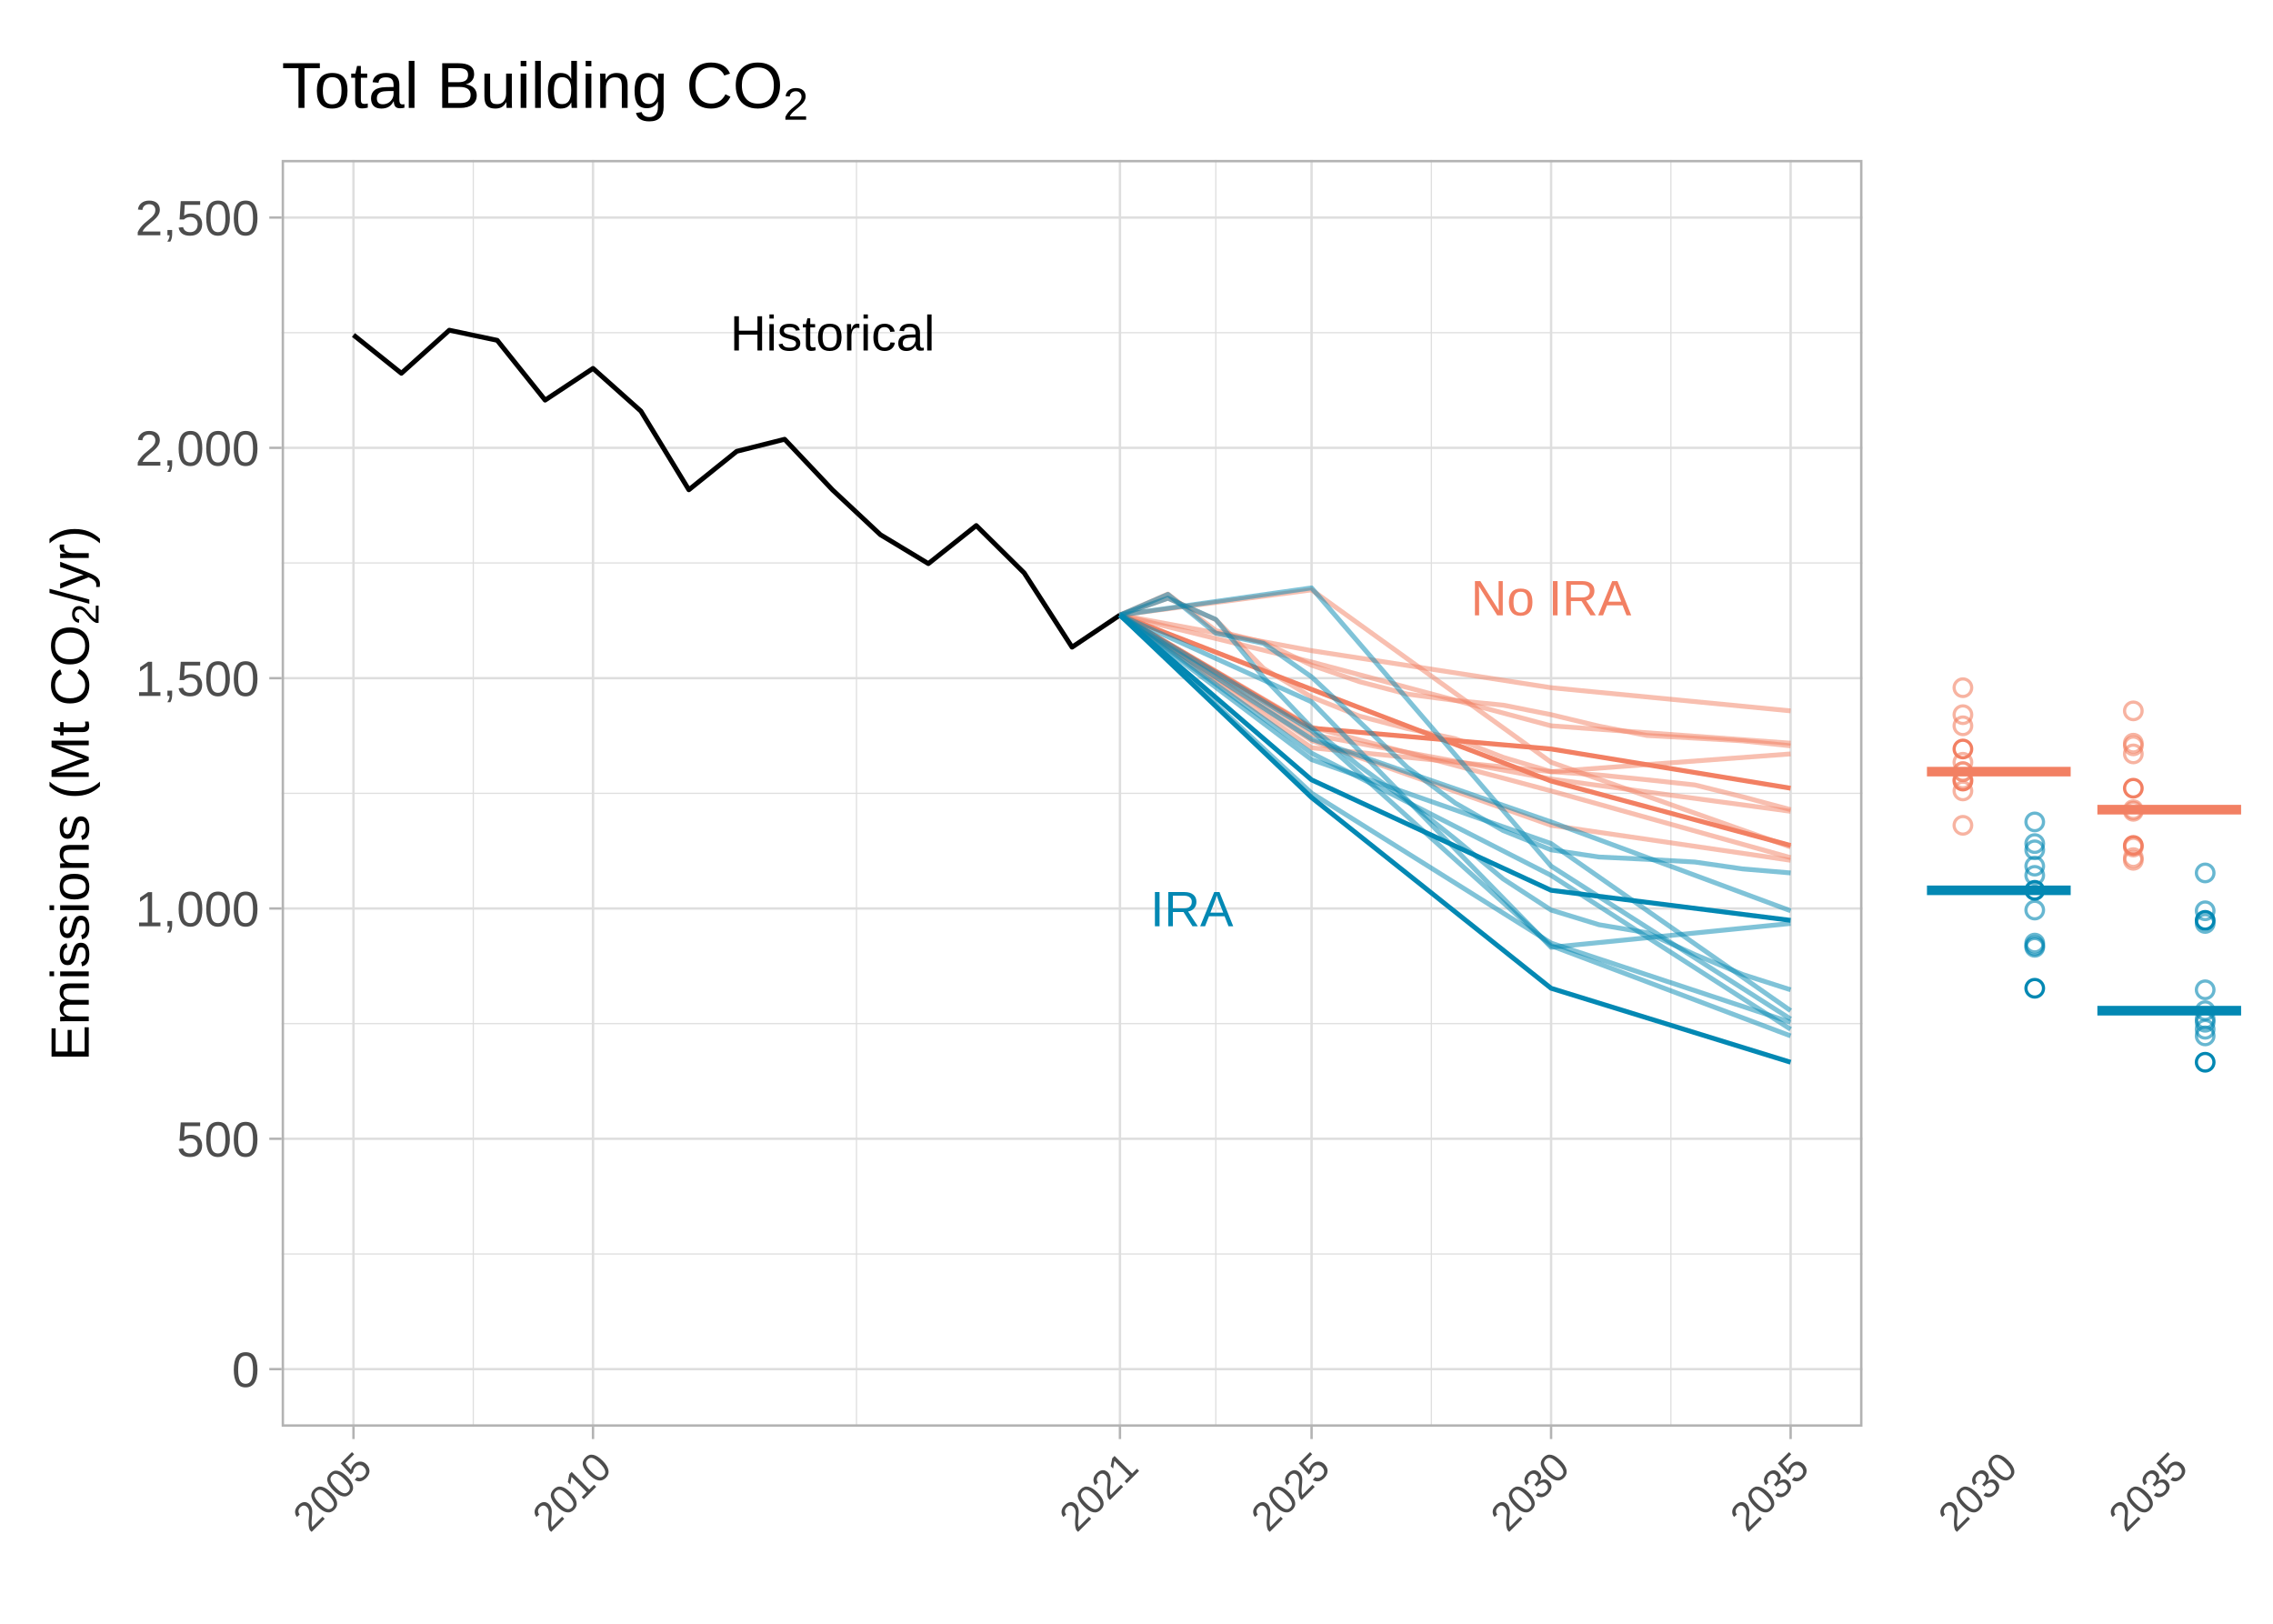
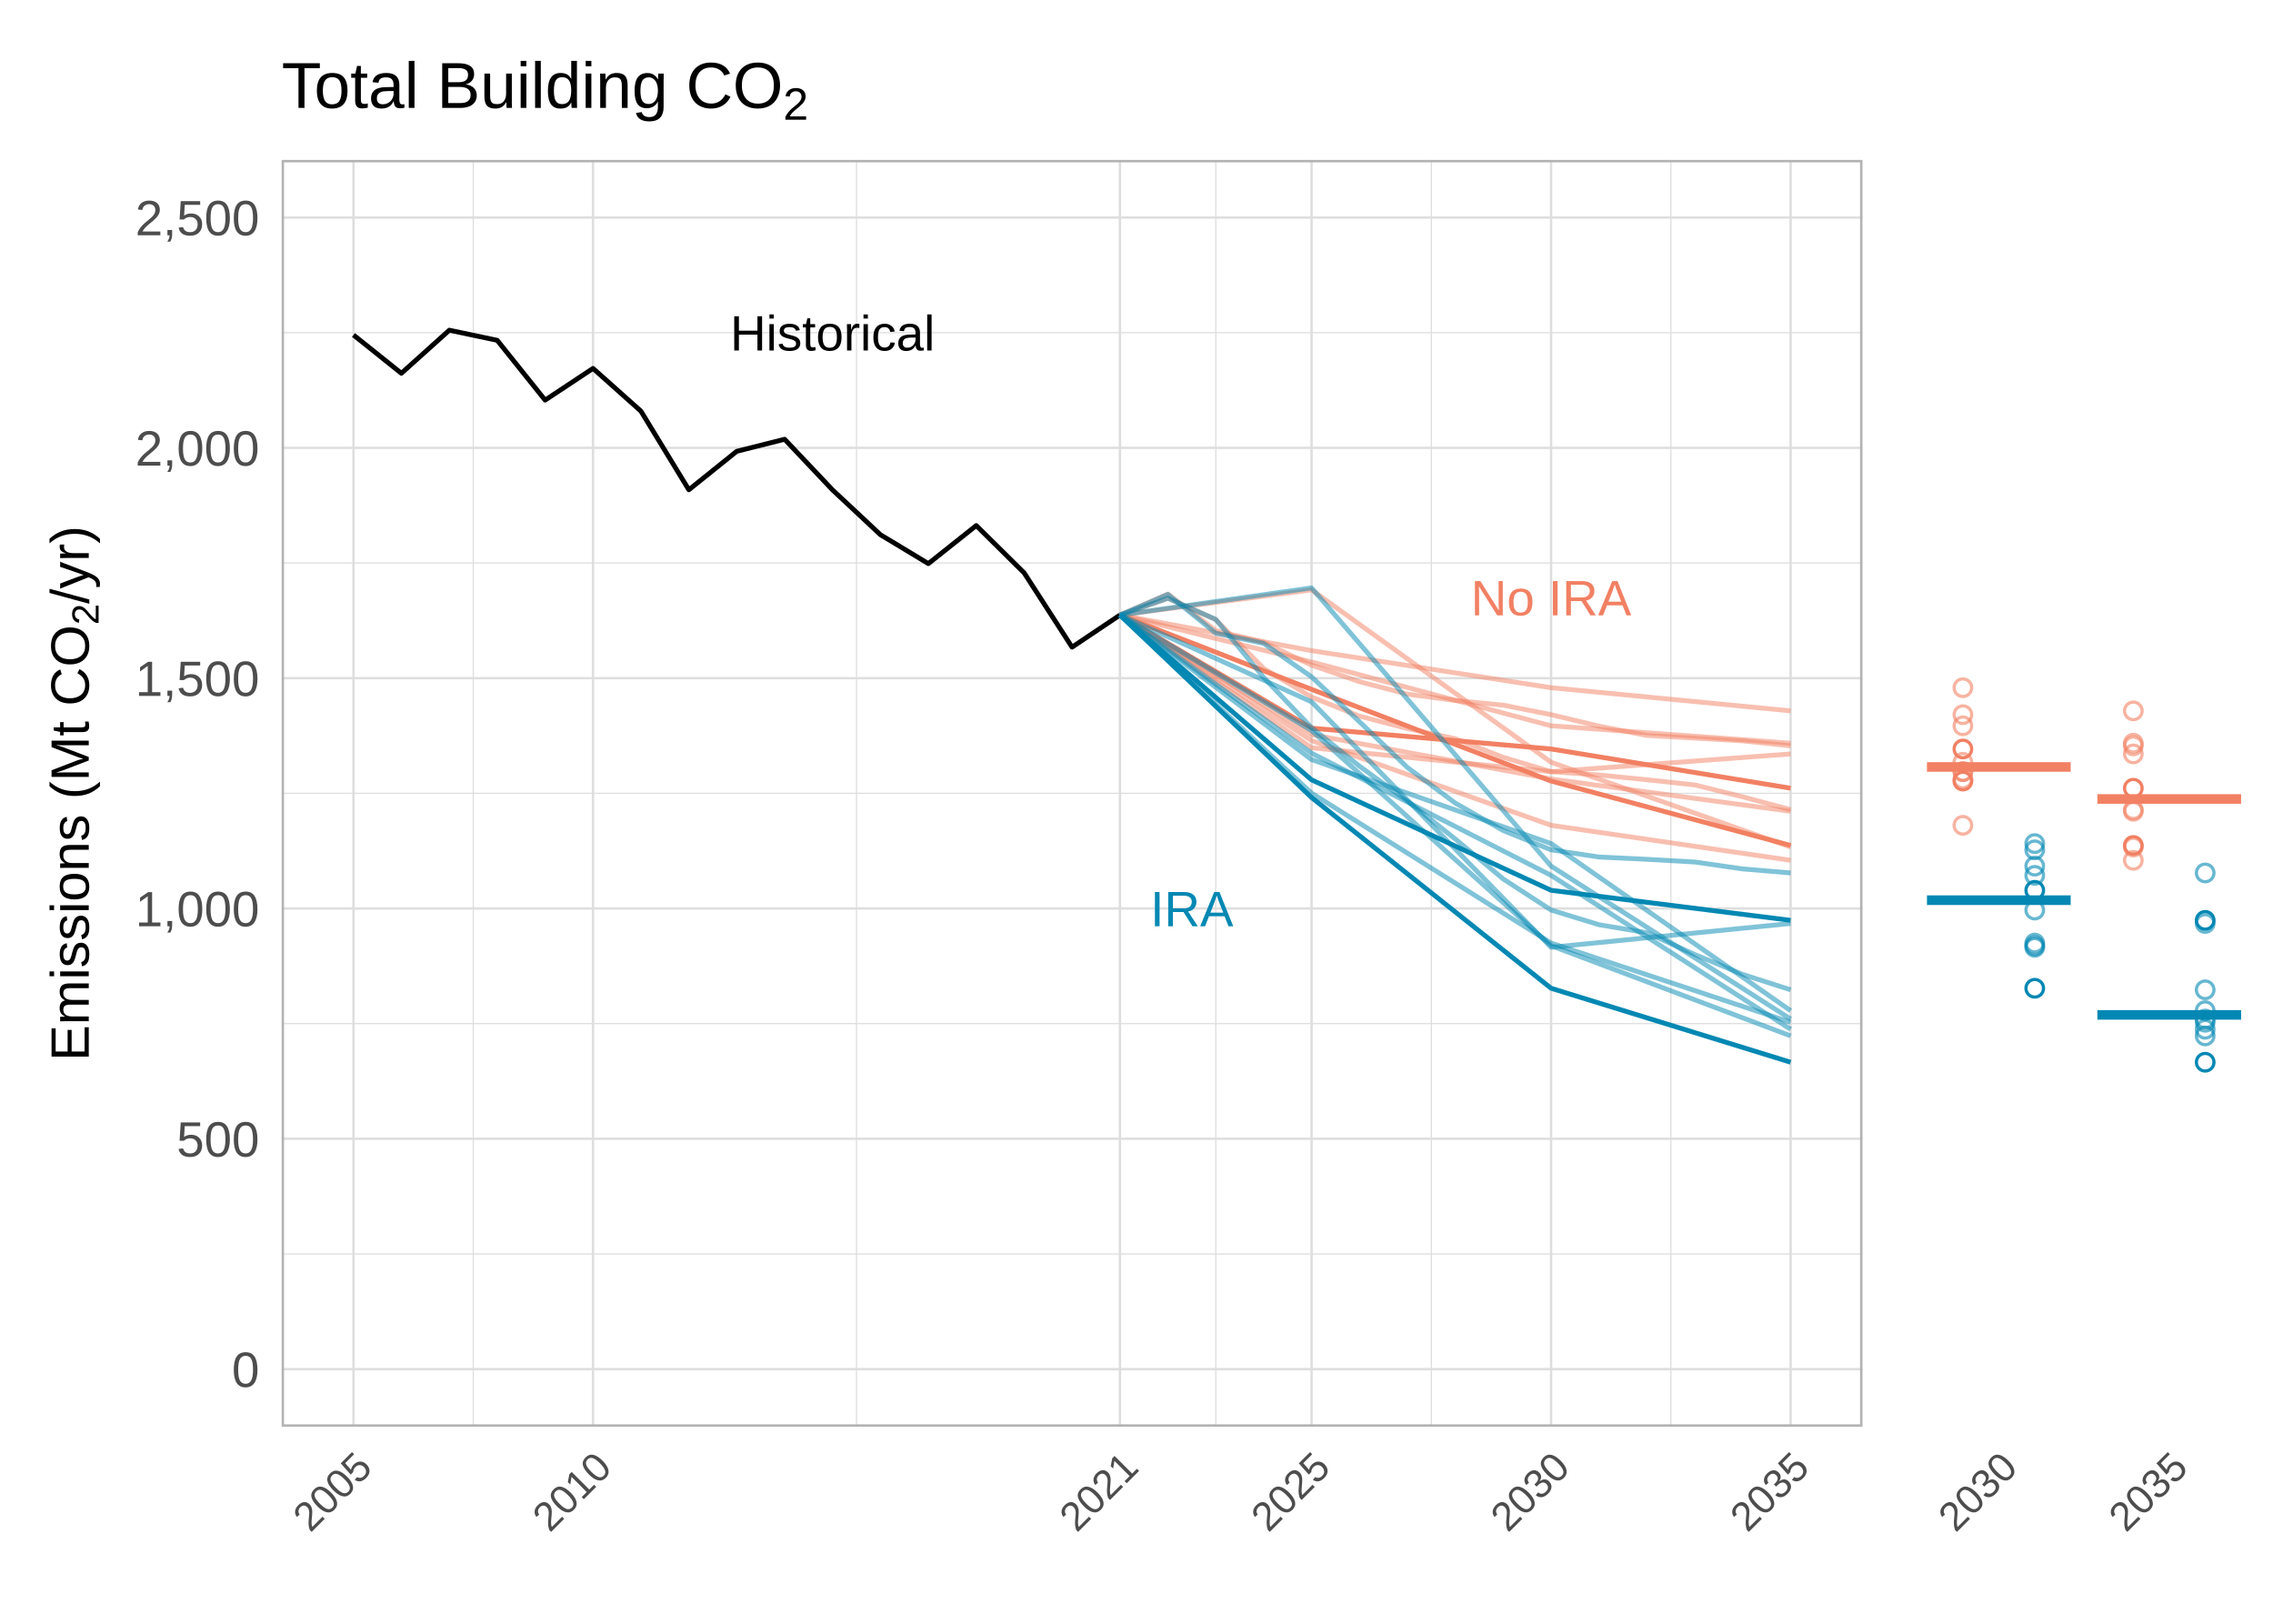
<svg xmlns="http://www.w3.org/2000/svg" class="svglite" width="504.00pt" height="360.00pt" viewBox="0 0 504.00 360.00">
  <defs>
    <style type="text/css">
    .svglite line, .svglite polyline, .svglite polygon, .svglite path, .svglite rect, .svglite circle {
      fill: none;
      stroke: #000000;
      stroke-linecap: round;
      stroke-linejoin: round;
      stroke-miterlimit: 10.00;
    }
    .svglite text {
      white-space: pre;
    }
  </style>
  </defs>
  <rect width="100%" height="100%" style="stroke: none; fill: #FFFFFF;" />
  <defs>
    <clipPath id="cpMC4wMHw1MDQuMDB8MC4wMHwzNjAuMDA=">
      <rect x="0.00" y="0.00" width="504.00" height="360.00" />
    </clipPath>
  </defs>
  <g clip-path="url(#cpMC4wMHw1MDQuMDB8MC4wMHwzNjAuMDA=)">
    <rect x="0" y="0.00" width="504.00" height="360.00" style="stroke-width: 1.07; stroke: #FFFFFF; fill: #FFFFFF;" />
  </g>
  <defs>
    <clipPath id="cpNS40OHw0MjIuOTR8NS40OHwzNTQuNTI=">
      <rect x="5.48" y="5.48" width="417.46" height="349.04" />
    </clipPath>
  </defs>
  <g clip-path="url(#cpNS40OHw0MjIuOTR8NS40OHwzNTQuNTI=)">
    <rect x="5.48" y="5.48" width="417.46" height="349.04" style="stroke-width: 1.07; stroke: #FFFFFF; fill: #FFFFFF;" />
  </g>
  <g clip-path="url(#cpMC4wMHw1MDQuMDB8MC4wMHwzNjAuMDA=)">
</g>
  <defs>
    <clipPath id="cpNjIuNDV8NDEyLjk3fDM1LjQ2fDMxNi4zMg==">
      <rect x="62.45" y="35.46" width="350.52" height="280.86" />
    </clipPath>
  </defs>
  <g clip-path="url(#cpNjIuNDV8NDEyLjk3fDM1LjQ2fDMxNi4zMg==)">
    <rect x="62.45" y="35.46" width="350.52" height="280.86" style="stroke-width: 1.07; stroke: none; fill: #FFFFFF;" />
    <polyline points="62.45,278.02 412.97,278.02 " style="stroke-width: 0.27; stroke: #DEDEDE; stroke-linecap: butt;" />
    <polyline points="62.45,226.95 412.97,226.95 " style="stroke-width: 0.27; stroke: #DEDEDE; stroke-linecap: butt;" />
    <polyline points="62.45,175.89 412.97,175.89 " style="stroke-width: 0.27; stroke: #DEDEDE; stroke-linecap: butt;" />
    <polyline points="62.45,124.82 412.97,124.82 " style="stroke-width: 0.27; stroke: #DEDEDE; stroke-linecap: butt;" />
    <polyline points="62.45,73.76 412.97,73.76 " style="stroke-width: 0.27; stroke: #DEDEDE; stroke-linecap: butt;" />
    <polyline points="104.94,316.32 104.94,35.46 " style="stroke-width: 0.27; stroke: #DEDEDE; stroke-linecap: butt;" />
    <polyline points="189.91,316.32 189.91,35.46 " style="stroke-width: 0.27; stroke: #DEDEDE; stroke-linecap: butt;" />
    <polyline points="269.58,316.32 269.58,35.46 " style="stroke-width: 0.27; stroke: #DEDEDE; stroke-linecap: butt;" />
    <polyline points="317.38,316.32 317.38,35.46 " style="stroke-width: 0.27; stroke: #DEDEDE; stroke-linecap: butt;" />
    <polyline points="370.49,316.32 370.49,35.46 " style="stroke-width: 0.27; stroke: #DEDEDE; stroke-linecap: butt;" />
    <polyline points="62.45,303.55 412.97,303.55 " style="stroke-width: 0.53; stroke: #DEDEDE; stroke-linecap: butt;" />
    <polyline points="62.45,252.48 412.97,252.48 " style="stroke-width: 0.53; stroke: #DEDEDE; stroke-linecap: butt;" />
    <polyline points="62.45,201.42 412.97,201.42 " style="stroke-width: 0.53; stroke: #DEDEDE; stroke-linecap: butt;" />
    <polyline points="62.45,150.36 412.97,150.36 " style="stroke-width: 0.53; stroke: #DEDEDE; stroke-linecap: butt;" />
    <polyline points="62.45,99.29 412.97,99.29 " style="stroke-width: 0.53; stroke: #DEDEDE; stroke-linecap: butt;" />
    <polyline points="62.45,48.23 412.97,48.23 " style="stroke-width: 0.53; stroke: #DEDEDE; stroke-linecap: butt;" />
    <polyline points="78.38,316.32 78.38,35.46 " style="stroke-width: 0.53; stroke: #DEDEDE; stroke-linecap: butt;" />
    <polyline points="131.49,316.32 131.49,35.46 " style="stroke-width: 0.53; stroke: #DEDEDE; stroke-linecap: butt;" />
    <polyline points="248.33,316.32 248.33,35.46 " style="stroke-width: 0.53; stroke: #DEDEDE; stroke-linecap: butt;" />
    <polyline points="290.82,316.32 290.82,35.46 " style="stroke-width: 0.53; stroke: #DEDEDE; stroke-linecap: butt;" />
    <polyline points="343.93,316.32 343.93,35.46 " style="stroke-width: 0.53; stroke: #DEDEDE; stroke-linecap: butt;" />
    <polyline points="397.04,316.32 397.04,35.46 " style="stroke-width: 0.53; stroke: #DEDEDE; stroke-linecap: butt;" />
    <polyline points="78.38,74.27 89.00,82.76 99.63,73.21 110.25,75.45 120.87,88.71 131.49,81.68 142.11,91.15 152.74,108.59 163.36,100.06 173.98,97.39 184.60,108.62 195.22,118.55 205.85,124.96 216.47,116.52 227.09,127.02 237.71,143.48 248.33,136.36 " style="stroke-width: 1.07; stroke-linecap: butt;" />
    <polyline points="248.33,136.36 290.82,152.84 343.93,173.17 397.04,187.45 " style="stroke-width: 1.07; stroke: #F28063; stroke-linecap: butt;" />
    <polyline points="248.33,136.36 290.82,146.77 343.93,160.92 397.04,164.77 " style="stroke-width: 1.07; stroke: #F28063; stroke-opacity: 0.50; stroke-linecap: butt;" />
    <polyline points="248.33,136.36 290.82,144.26 343.93,152.47 397.04,157.61 " style="stroke-width: 1.07; stroke: #F28063; stroke-opacity: 0.50; stroke-linecap: butt;" />
    <polyline points="248.33,136.36 290.82,161.44 343.93,166.06 397.04,174.76 " style="stroke-width: 1.07; stroke: #F28063; stroke-linecap: butt;" />
    <polyline points="248.33,136.36 290.82,165.79 343.93,171.09 397.04,167.15 " style="stroke-width: 1.07; stroke: #F28063; stroke-opacity: 0.50; stroke-linecap: butt;" />
    <polyline points="248.33,136.36 290.82,162.87 343.93,172.72 397.04,179.88 " style="stroke-width: 1.07; stroke: #F28063; stroke-opacity: 0.50; stroke-linecap: butt;" />
    <polyline points="248.33,136.36 258.96,132.64 269.58,137.38 280.20,148.21 290.82,154.55 301.44,158.77 312.06,161.54 322.69,163.78 333.31,167.91 343.93,171.08 354.55,171.82 365.17,172.88 375.80,174.03 386.42,176.67 397.04,179.51 " style="stroke-width: 1.07; stroke: #F28063; stroke-opacity: 0.50; stroke-linecap: butt;" />
    <polyline points="248.33,136.36 290.82,164.20 343.93,182.98 397.04,190.74 " style="stroke-width: 1.07; stroke: #F28063; stroke-opacity: 0.50; stroke-linecap: butt;" />
    <polyline points="248.33,136.36 290.82,130.78 343.93,169.00 397.04,187.80 " style="stroke-width: 1.07; stroke: #F28063; stroke-opacity: 0.50; stroke-linecap: butt;" />
-     <polyline points="248.33,136.36 290.82,161.21 343.93,175.36 397.04,190.15 " style="stroke-width: 1.07; stroke: #F28063; stroke-opacity: 0.50; stroke-linecap: butt;" />
    <polyline points="248.33,136.36 258.96,131.71 269.58,139.80 280.20,142.42 290.82,147.48 301.44,151.14 312.06,153.89 322.69,155.30 333.31,156.34 343.93,158.45 354.55,161.00 365.17,163.06 375.80,163.65 386.42,164.26 397.04,165.36 " style="stroke-width: 1.07; stroke: #F28063; stroke-opacity: 0.50; stroke-linecap: butt;" />
    <polyline points="248.33,136.36 290.82,176.82 343.93,219.11 397.04,235.51 " style="stroke-width: 1.07; stroke: #0388B3; stroke-linecap: butt;" />
    <polyline points="248.33,136.36 290.82,161.97 343.93,209.67 397.04,229.67 " style="stroke-width: 1.07; stroke: #0388B3; stroke-opacity: 0.50; stroke-linecap: butt;" />
    <polyline points="248.33,136.36 290.82,175.85 343.93,209.09 397.04,226.65 " style="stroke-width: 1.07; stroke: #0388B3; stroke-opacity: 0.50; stroke-linecap: butt;" />
    <polyline points="248.33,136.36 290.82,172.90 343.93,197.39 397.04,204.05 " style="stroke-width: 1.07; stroke: #0388B3; stroke-linecap: butt;" />
    <polyline points="248.33,136.36 290.82,168.41 343.93,187.03 397.04,224.08 " style="stroke-width: 1.07; stroke: #0388B3; stroke-opacity: 0.50; stroke-linecap: butt;" />
    <polyline points="248.33,136.36 290.82,155.61 343.93,210.03 397.04,204.74 " style="stroke-width: 1.07; stroke: #0388B3; stroke-opacity: 0.50; stroke-linecap: butt;" />
    <polyline points="248.33,136.36 258.96,132.63 269.58,137.33 280.20,150.21 290.82,161.33 301.44,169.87 312.06,177.58 322.69,186.02 333.31,194.87 343.93,201.77 354.55,205.02 365.17,206.80 375.80,211.63 386.42,216.05 397.04,219.45 " style="stroke-width: 1.07; stroke: #0388B3; stroke-opacity: 0.50; stroke-linecap: butt;" />
    <polyline points="248.33,136.36 290.82,166.99 343.93,194.08 397.04,228.20 " style="stroke-width: 1.07; stroke: #0388B3; stroke-opacity: 0.50; stroke-linecap: butt;" />
    <polyline points="248.33,136.36 290.82,130.34 343.93,192.03 397.04,225.93 " style="stroke-width: 1.07; stroke: #0388B3; stroke-opacity: 0.50; stroke-linecap: butt;" />
-     <polyline points="248.33,136.36 290.82,163.87 343.93,182.23 397.04,201.93 " style="stroke-width: 1.07; stroke: #0388B3; stroke-opacity: 0.50; stroke-linecap: butt;" />
    <polyline points="248.33,136.36 258.96,131.78 269.58,140.39 280.20,142.65 290.82,150.07 301.44,160.02 312.06,170.15 322.69,178.05 333.31,184.15 343.93,188.42 354.55,190.01 365.17,190.52 375.80,191.12 386.42,192.65 397.04,193.54 " style="stroke-width: 1.07; stroke: #0388B3; stroke-opacity: 0.50; stroke-linecap: butt;" />
    <text x="184.60" y="77.71" text-anchor="middle" style="font-size: 11.04px; font-family: &quot;Arial&quot;;" textLength="45.35px" lengthAdjust="spacingAndGlyphs">Historical</text>
    <text x="343.93" y="136.43" text-anchor="middle" style="font-size: 11.04px;fill: #F28063; font-family: &quot;Arial&quot;;" textLength="35.55px" lengthAdjust="spacingAndGlyphs">No IRA</text>
    <text x="264.27" y="205.37" text-anchor="middle" style="font-size: 11.04px;fill: #0388B3; font-family: &quot;Arial&quot;;" textLength="18.39px" lengthAdjust="spacingAndGlyphs">IRA</text>
    <rect x="62.45" y="35.46" width="350.52" height="280.86" style="stroke-width: 1.07; stroke: #B3B3B3;" />
  </g>
  <g clip-path="url(#cpMC4wMHw1MDQuMDB8MC4wMHwzNjAuMDA=)">
    <text x="57.52" y="307.49" text-anchor="end" style="font-size: 11.00px;fill: #4D4D4D; font-family: &quot;Arial&quot;;" textLength="6.12px" lengthAdjust="spacingAndGlyphs">0</text>
    <text x="57.52" y="256.42" text-anchor="end" style="font-size: 11.00px;fill: #4D4D4D; font-family: &quot;Arial&quot;;" textLength="18.36px" lengthAdjust="spacingAndGlyphs">500</text>
    <text x="57.52" y="205.36" text-anchor="end" style="font-size: 11.00px;fill: #4D4D4D; font-family: &quot;Arial&quot;;" textLength="27.54px" lengthAdjust="spacingAndGlyphs">1,000</text>
    <text x="57.52" y="154.29" text-anchor="end" style="font-size: 11.00px;fill: #4D4D4D; font-family: &quot;Arial&quot;;" textLength="27.54px" lengthAdjust="spacingAndGlyphs">1,500</text>
    <text x="57.52" y="103.23" text-anchor="end" style="font-size: 11.00px;fill: #4D4D4D; font-family: &quot;Arial&quot;;" textLength="27.54px" lengthAdjust="spacingAndGlyphs">2,000</text>
    <text x="57.52" y="52.16" text-anchor="end" style="font-size: 11.00px;fill: #4D4D4D; font-family: &quot;Arial&quot;;" textLength="27.54px" lengthAdjust="spacingAndGlyphs">2,500</text>
-     <polyline points="59.71,303.55 62.45,303.55 " style="stroke-width: 0.53; stroke: #B3B3B3; stroke-linecap: butt;" />
-     <polyline points="59.71,252.48 62.45,252.48 " style="stroke-width: 0.53; stroke: #B3B3B3; stroke-linecap: butt;" />
-     <polyline points="59.71,201.42 62.45,201.42 " style="stroke-width: 0.53; stroke: #B3B3B3; stroke-linecap: butt;" />
-     <polyline points="59.71,150.36 62.45,150.36 " style="stroke-width: 0.53; stroke: #B3B3B3; stroke-linecap: butt;" />
-     <polyline points="59.71,99.29 62.45,99.29 " style="stroke-width: 0.53; stroke: #B3B3B3; stroke-linecap: butt;" />
-     <polyline points="59.71,48.23 62.45,48.23 " style="stroke-width: 0.53; stroke: #B3B3B3; stroke-linecap: butt;" />
-     <polyline points="78.38,319.05 78.38,316.32 " style="stroke-width: 0.53; stroke: #B3B3B3; stroke-linecap: butt;" />
-     <polyline points="131.49,319.05 131.49,316.32 " style="stroke-width: 0.53; stroke: #B3B3B3; stroke-linecap: butt;" />
-     <polyline points="248.33,319.05 248.33,316.32 " style="stroke-width: 0.53; stroke: #B3B3B3; stroke-linecap: butt;" />
-     <polyline points="290.82,319.05 290.82,316.32 " style="stroke-width: 0.53; stroke: #B3B3B3; stroke-linecap: butt;" />
-     <polyline points="343.93,319.05 343.93,316.32 " style="stroke-width: 0.53; stroke: #B3B3B3; stroke-linecap: butt;" />
-     <polyline points="397.04,319.05 397.04,316.32 " style="stroke-width: 0.53; stroke: #B3B3B3; stroke-linecap: butt;" />
    <text transform="translate(82.94,325.80) rotate(-45)" text-anchor="end" style="font-size: 9.00px;fill: #4D4D4D; font-family: &quot;Arial&quot;;" textLength="20.02px" lengthAdjust="spacingAndGlyphs">2005</text>
    <text transform="translate(136.05,325.80) rotate(-45)" text-anchor="end" style="font-size: 9.00px;fill: #4D4D4D; font-family: &quot;Arial&quot;;" textLength="20.02px" lengthAdjust="spacingAndGlyphs">2010</text>
    <text transform="translate(252.89,325.80) rotate(-45)" text-anchor="end" style="font-size: 9.00px;fill: #4D4D4D; font-family: &quot;Arial&quot;;" textLength="20.02px" lengthAdjust="spacingAndGlyphs">2021</text>
    <text transform="translate(295.38,325.80) rotate(-45)" text-anchor="end" style="font-size: 9.00px;fill: #4D4D4D; font-family: &quot;Arial&quot;;" textLength="20.02px" lengthAdjust="spacingAndGlyphs">2025</text>
    <text transform="translate(348.49,325.80) rotate(-45)" text-anchor="end" style="font-size: 9.00px;fill: #4D4D4D; font-family: &quot;Arial&quot;;" textLength="20.02px" lengthAdjust="spacingAndGlyphs">2030</text>
    <text transform="translate(401.60,325.80) rotate(-45)" text-anchor="end" style="font-size: 9.00px;fill: #4D4D4D; font-family: &quot;Arial&quot;;" textLength="20.02px" lengthAdjust="spacingAndGlyphs">2035</text>
    <text transform="translate(19.68,235.24) rotate(-90)" style="font-size: 12.00px; font-family: &quot;Arial&quot;;" textLength="87.36px" lengthAdjust="spacingAndGlyphs">Emissions (Mt C</text>
    <text transform="translate(19.68,147.87) rotate(-90)" style="font-size: 12.00px; font-family: &quot;Arial&quot;;" textLength="9.34px" lengthAdjust="spacingAndGlyphs">O</text>
    <text transform="translate(21.86,138.53) rotate(-90)" style="font-size: 8.40px; font-family: &quot;Arial&quot;;" textLength="4.67px" lengthAdjust="spacingAndGlyphs">2</text>
    <text transform="translate(19.68,133.87) rotate(-90)" style="font-size: 12.00px; font-family: &quot;Arial&quot;;" textLength="17.33px" lengthAdjust="spacingAndGlyphs">/yr)</text>
    <text x="62.45" y="23.93" style="font-size: 14.40px; font-family: &quot;Arial&quot;;" textLength="100.00px" lengthAdjust="spacingAndGlyphs">Total Building C</text>
    <text x="162.45" y="23.93" style="font-size: 14.40px; font-family: &quot;Arial&quot;;" textLength="11.20px" lengthAdjust="spacingAndGlyphs">O</text>
    <text x="173.65" y="26.55" style="font-size: 10.08px; font-family: &quot;Arial&quot;;" textLength="5.61px" lengthAdjust="spacingAndGlyphs">2</text>
  </g>
  <defs>
    <clipPath id="cpNDIyLjk0fDQ2MC43M3w1LjQ4fDM1NC41Mg==">
      <rect x="422.94" y="5.48" width="37.79" height="349.04" />
    </clipPath>
  </defs>
  <g clip-path="url(#cpNDIyLjk0fDQ2MC43M3w1LjQ4fDM1NC41Mg==)">
    <rect x="422.94" y="5.48" width="37.79" height="349.04" style="stroke-width: 1.07; stroke: #FFFFFF; fill: #FFFFFF;" />
  </g>
  <g clip-path="url(#cpMC4wMHw1MDQuMDB8MC4wMHwzNjAuMDA=)">
</g>
  <defs>
    <clipPath id="cpNDI1LjY4fDQ2MC43M3wzNS40NnwzMTYuMzI=">
      <rect x="425.68" y="35.46" width="35.05" height="280.86" />
    </clipPath>
  </defs>
  <g clip-path="url(#cpNDI1LjY4fDQ2MC43M3wzNS40NnwzMTYuMzI=)">
    <rect x="425.68" y="35.46" width="35.05" height="280.86" style="stroke-width: 1.07; stroke: none; fill: #FFFFFF;" />
    <circle cx="451.17" cy="188.42" r="1.95" style="stroke-width: 0.71; stroke: #0388B3; stroke-opacity: 0.60;" />
    <circle cx="435.24" cy="158.45" r="1.95" style="stroke-width: 0.71; stroke: #F28063; stroke-opacity: 0.60;" />
    <circle cx="451.17" cy="209.67" r="1.95" style="stroke-width: 0.71; stroke: #0388B3; stroke-opacity: 0.60;" />
    <circle cx="435.24" cy="160.92" r="1.95" style="stroke-width: 0.71; stroke: #F28063; stroke-opacity: 0.60;" />
    <circle cx="451.17" cy="209.09" r="1.95" style="stroke-width: 0.71; stroke: #0388B3; stroke-opacity: 0.60;" />
    <circle cx="435.24" cy="152.47" r="1.95" style="stroke-width: 0.71; stroke: #F28063; stroke-opacity: 0.60;" />
    <circle cx="451.17" cy="197.39" r="1.95" style="stroke-width: 0.71; stroke: #0388B3;" />
    <circle cx="435.24" cy="166.06" r="1.95" style="stroke-width: 0.71; stroke: #F28063;" />
    <circle cx="451.17" cy="187.03" r="1.95" style="stroke-width: 0.71; stroke: #0388B3; stroke-opacity: 0.60;" />
    <circle cx="435.24" cy="171.09" r="1.95" style="stroke-width: 0.71; stroke: #F28063; stroke-opacity: 0.60;" />
    <circle cx="451.17" cy="210.03" r="1.95" style="stroke-width: 0.71; stroke: #0388B3; stroke-opacity: 0.60;" />
    <circle cx="435.24" cy="172.72" r="1.95" style="stroke-width: 0.71; stroke: #F28063; stroke-opacity: 0.60;" />
    <circle cx="451.17" cy="201.77" r="1.95" style="stroke-width: 0.71; stroke: #0388B3; stroke-opacity: 0.60;" />
    <circle cx="435.24" cy="171.08" r="1.95" style="stroke-width: 0.71; stroke: #F28063; stroke-opacity: 0.60;" />
    <circle cx="451.17" cy="194.08" r="1.95" style="stroke-width: 0.71; stroke: #0388B3; stroke-opacity: 0.60;" />
    <circle cx="435.24" cy="182.98" r="1.95" style="stroke-width: 0.71; stroke: #F28063; stroke-opacity: 0.60;" />
    <circle cx="451.17" cy="192.03" r="1.95" style="stroke-width: 0.71; stroke: #0388B3; stroke-opacity: 0.60;" />
    <circle cx="435.24" cy="169.00" r="1.95" style="stroke-width: 0.71; stroke: #F28063; stroke-opacity: 0.60;" />
-     <circle cx="451.17" cy="182.23" r="1.95" style="stroke-width: 0.71; stroke: #0388B3; stroke-opacity: 0.60;" />
-     <circle cx="435.24" cy="175.36" r="1.95" style="stroke-width: 0.71; stroke: #F28063; stroke-opacity: 0.60;" />
    <circle cx="451.17" cy="219.11" r="1.95" style="stroke-width: 0.71; stroke: #0388B3;" />
    <circle cx="435.24" cy="173.17" r="1.95" style="stroke-width: 0.71; stroke: #F28063;" />
-     <line x1="427.27" y1="171.08" x2="459.14" y2="171.08" style="stroke-width: 2.13; stroke: #F28063; stroke-linecap: butt;" />
-     <line x1="427.27" y1="197.39" x2="459.14" y2="197.39" style="stroke-width: 2.13; stroke: #0388B3; stroke-linecap: butt;" />
+     <line x1="427.27" y1="170.04" x2="459.14" y2="170.04" style="stroke-width: 2.13; stroke: #F28063; stroke-linecap: butt;" />
+     <line x1="427.27" y1="199.58" x2="459.14" y2="199.58" style="stroke-width: 2.13; stroke: #0388B3; stroke-linecap: butt;" />
  </g>
  <g clip-path="url(#cpMC4wMHw1MDQuMDB8MC4wMHwzNjAuMDA=)">
    <text transform="translate(447.76,325.80) rotate(-45)" text-anchor="end" style="font-size: 9.00px;fill: #4D4D4D; font-family: &quot;Arial&quot;;" textLength="20.02px" lengthAdjust="spacingAndGlyphs">2030</text>
  </g>
  <defs>
    <clipPath id="cpNDYwLjczfDQ5OC41Mnw1LjQ4fDM1NC41Mg==">
      <rect x="460.73" y="5.48" width="37.79" height="349.04" />
    </clipPath>
  </defs>
  <g clip-path="url(#cpNDYwLjczfDQ5OC41Mnw1LjQ4fDM1NC41Mg==)">
    <rect x="460.73" y="5.48" width="37.79" height="349.04" style="stroke-width: 1.07; stroke: #FFFFFF; fill: #FFFFFF;" />
  </g>
  <g clip-path="url(#cpMC4wMHw1MDQuMDB8MC4wMHwzNjAuMDA=)">
</g>
  <defs>
    <clipPath id="cpNDYzLjQ3fDQ5OC41MnwzNS40NnwzMTYuMzI=">
      <rect x="463.47" y="35.46" width="35.05" height="280.86" />
    </clipPath>
  </defs>
  <g clip-path="url(#cpNDYzLjQ3fDQ5OC41MnwzNS40NnwzMTYuMzI=)">
    <rect x="463.47" y="35.46" width="35.05" height="280.86" style="stroke-width: 1.07; stroke: none; fill: #FFFFFF;" />
    <circle cx="488.96" cy="193.54" r="1.95" style="stroke-width: 0.71; stroke: #0388B3; stroke-opacity: 0.60;" />
    <circle cx="473.03" cy="165.36" r="1.95" style="stroke-width: 0.71; stroke: #F28063; stroke-opacity: 0.60;" />
    <circle cx="488.96" cy="229.67" r="1.95" style="stroke-width: 0.71; stroke: #0388B3; stroke-opacity: 0.60;" />
    <circle cx="473.03" cy="164.77" r="1.95" style="stroke-width: 0.71; stroke: #F28063; stroke-opacity: 0.60;" />
    <circle cx="488.96" cy="226.65" r="1.95" style="stroke-width: 0.71; stroke: #0388B3; stroke-opacity: 0.60;" />
    <circle cx="473.03" cy="157.61" r="1.95" style="stroke-width: 0.71; stroke: #F28063; stroke-opacity: 0.60;" />
    <circle cx="488.96" cy="204.05" r="1.95" style="stroke-width: 0.71; stroke: #0388B3;" />
    <circle cx="473.03" cy="174.76" r="1.95" style="stroke-width: 0.71; stroke: #F28063;" />
    <circle cx="488.96" cy="224.08" r="1.95" style="stroke-width: 0.71; stroke: #0388B3; stroke-opacity: 0.60;" />
    <circle cx="473.03" cy="167.15" r="1.95" style="stroke-width: 0.71; stroke: #F28063; stroke-opacity: 0.60;" />
    <circle cx="488.96" cy="204.74" r="1.95" style="stroke-width: 0.71; stroke: #0388B3; stroke-opacity: 0.60;" />
    <circle cx="473.03" cy="179.88" r="1.95" style="stroke-width: 0.71; stroke: #F28063; stroke-opacity: 0.60;" />
    <circle cx="488.96" cy="219.45" r="1.95" style="stroke-width: 0.71; stroke: #0388B3; stroke-opacity: 0.60;" />
    <circle cx="473.03" cy="179.51" r="1.95" style="stroke-width: 0.71; stroke: #F28063; stroke-opacity: 0.60;" />
    <circle cx="488.96" cy="228.20" r="1.95" style="stroke-width: 0.71; stroke: #0388B3; stroke-opacity: 0.60;" />
    <circle cx="473.03" cy="190.74" r="1.95" style="stroke-width: 0.71; stroke: #F28063; stroke-opacity: 0.60;" />
    <circle cx="488.96" cy="225.93" r="1.95" style="stroke-width: 0.71; stroke: #0388B3; stroke-opacity: 0.60;" />
    <circle cx="473.03" cy="187.80" r="1.95" style="stroke-width: 0.71; stroke: #F28063; stroke-opacity: 0.60;" />
-     <circle cx="488.96" cy="201.93" r="1.95" style="stroke-width: 0.71; stroke: #0388B3; stroke-opacity: 0.60;" />
-     <circle cx="473.03" cy="190.15" r="1.95" style="stroke-width: 0.71; stroke: #F28063; stroke-opacity: 0.60;" />
    <circle cx="488.96" cy="235.51" r="1.95" style="stroke-width: 0.71; stroke: #0388B3;" />
    <circle cx="473.03" cy="187.45" r="1.95" style="stroke-width: 0.71; stroke: #F28063;" />
-     <line x1="465.06" y1="179.51" x2="496.93" y2="179.51" style="stroke-width: 2.13; stroke: #F28063; stroke-linecap: butt;" />
-     <line x1="465.06" y1="224.08" x2="496.93" y2="224.08" style="stroke-width: 2.13; stroke: #0388B3; stroke-linecap: butt;" />
+     <line x1="465.06" y1="177.14" x2="496.93" y2="177.14" style="stroke-width: 2.13; stroke: #F28063; stroke-linecap: butt;" />
+     <line x1="465.06" y1="225.01" x2="496.93" y2="225.01" style="stroke-width: 2.13; stroke: #0388B3; stroke-linecap: butt;" />
  </g>
  <g clip-path="url(#cpMC4wMHw1MDQuMDB8MC4wMHwzNjAuMDA=)">
    <text transform="translate(485.55,325.80) rotate(-45)" text-anchor="end" style="font-size: 9.00px;fill: #4D4D4D; font-family: &quot;Arial&quot;;" textLength="20.02px" lengthAdjust="spacingAndGlyphs">2035</text>
  </g>
</svg>
